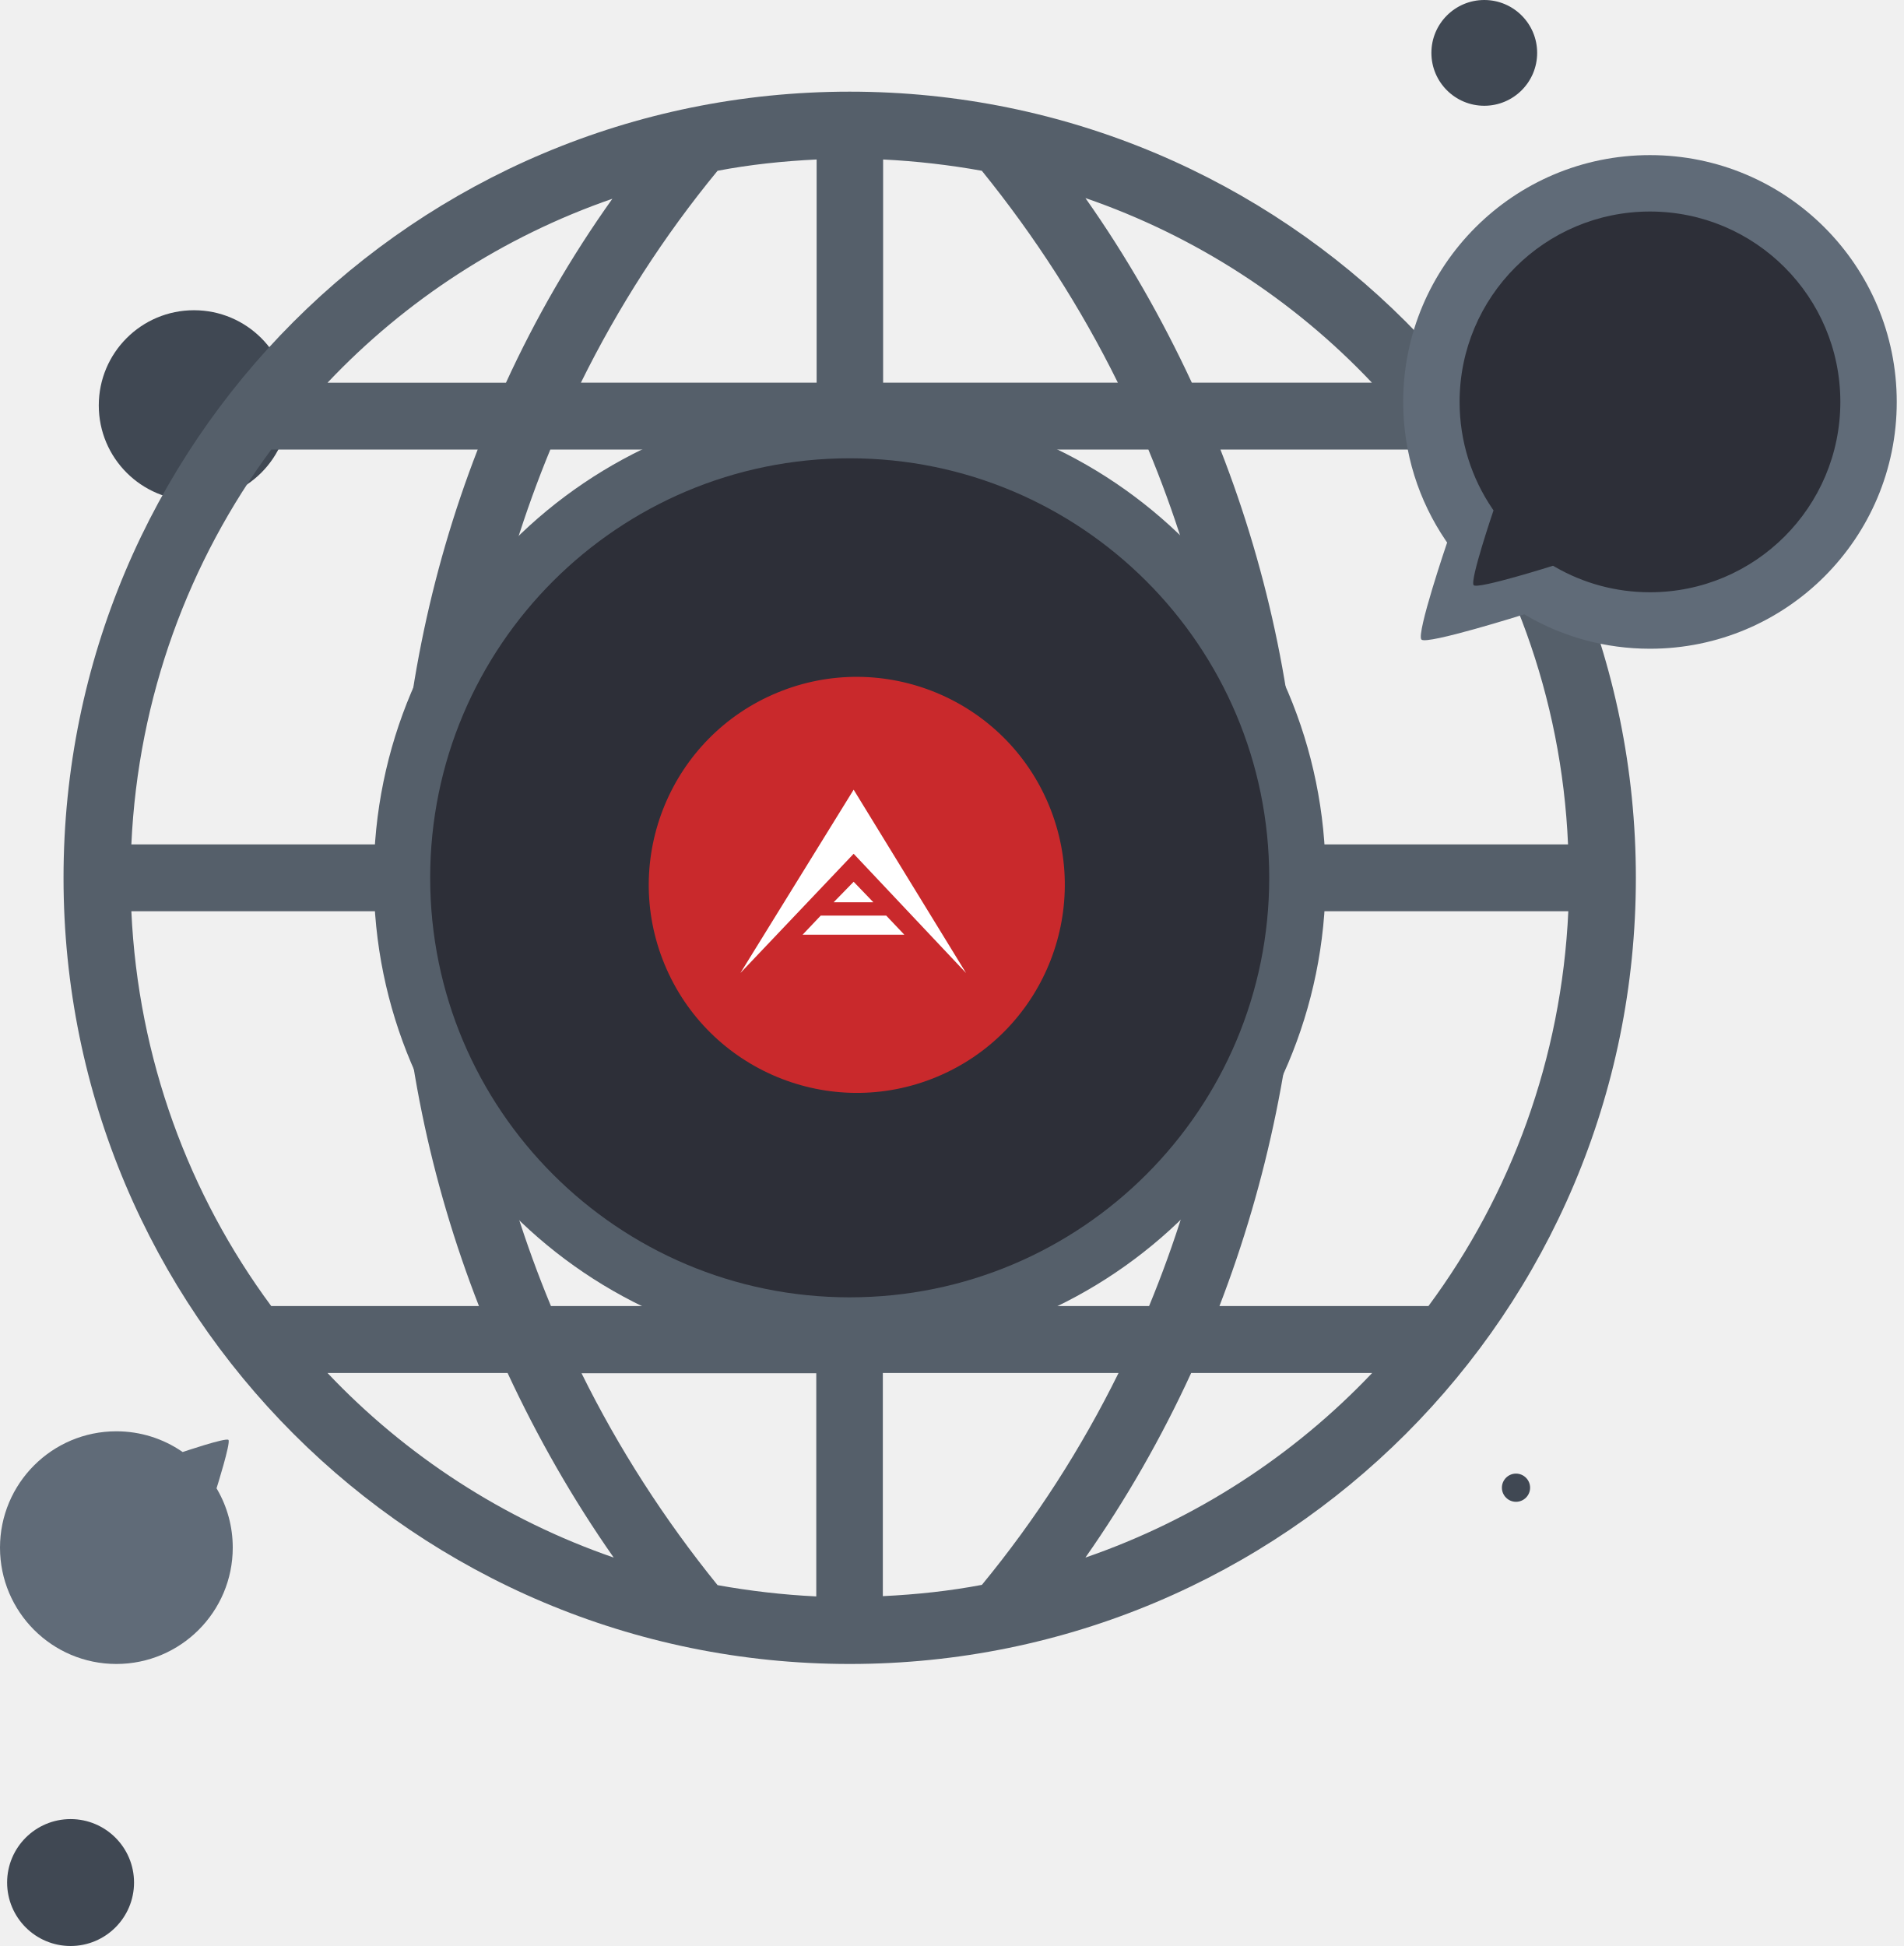
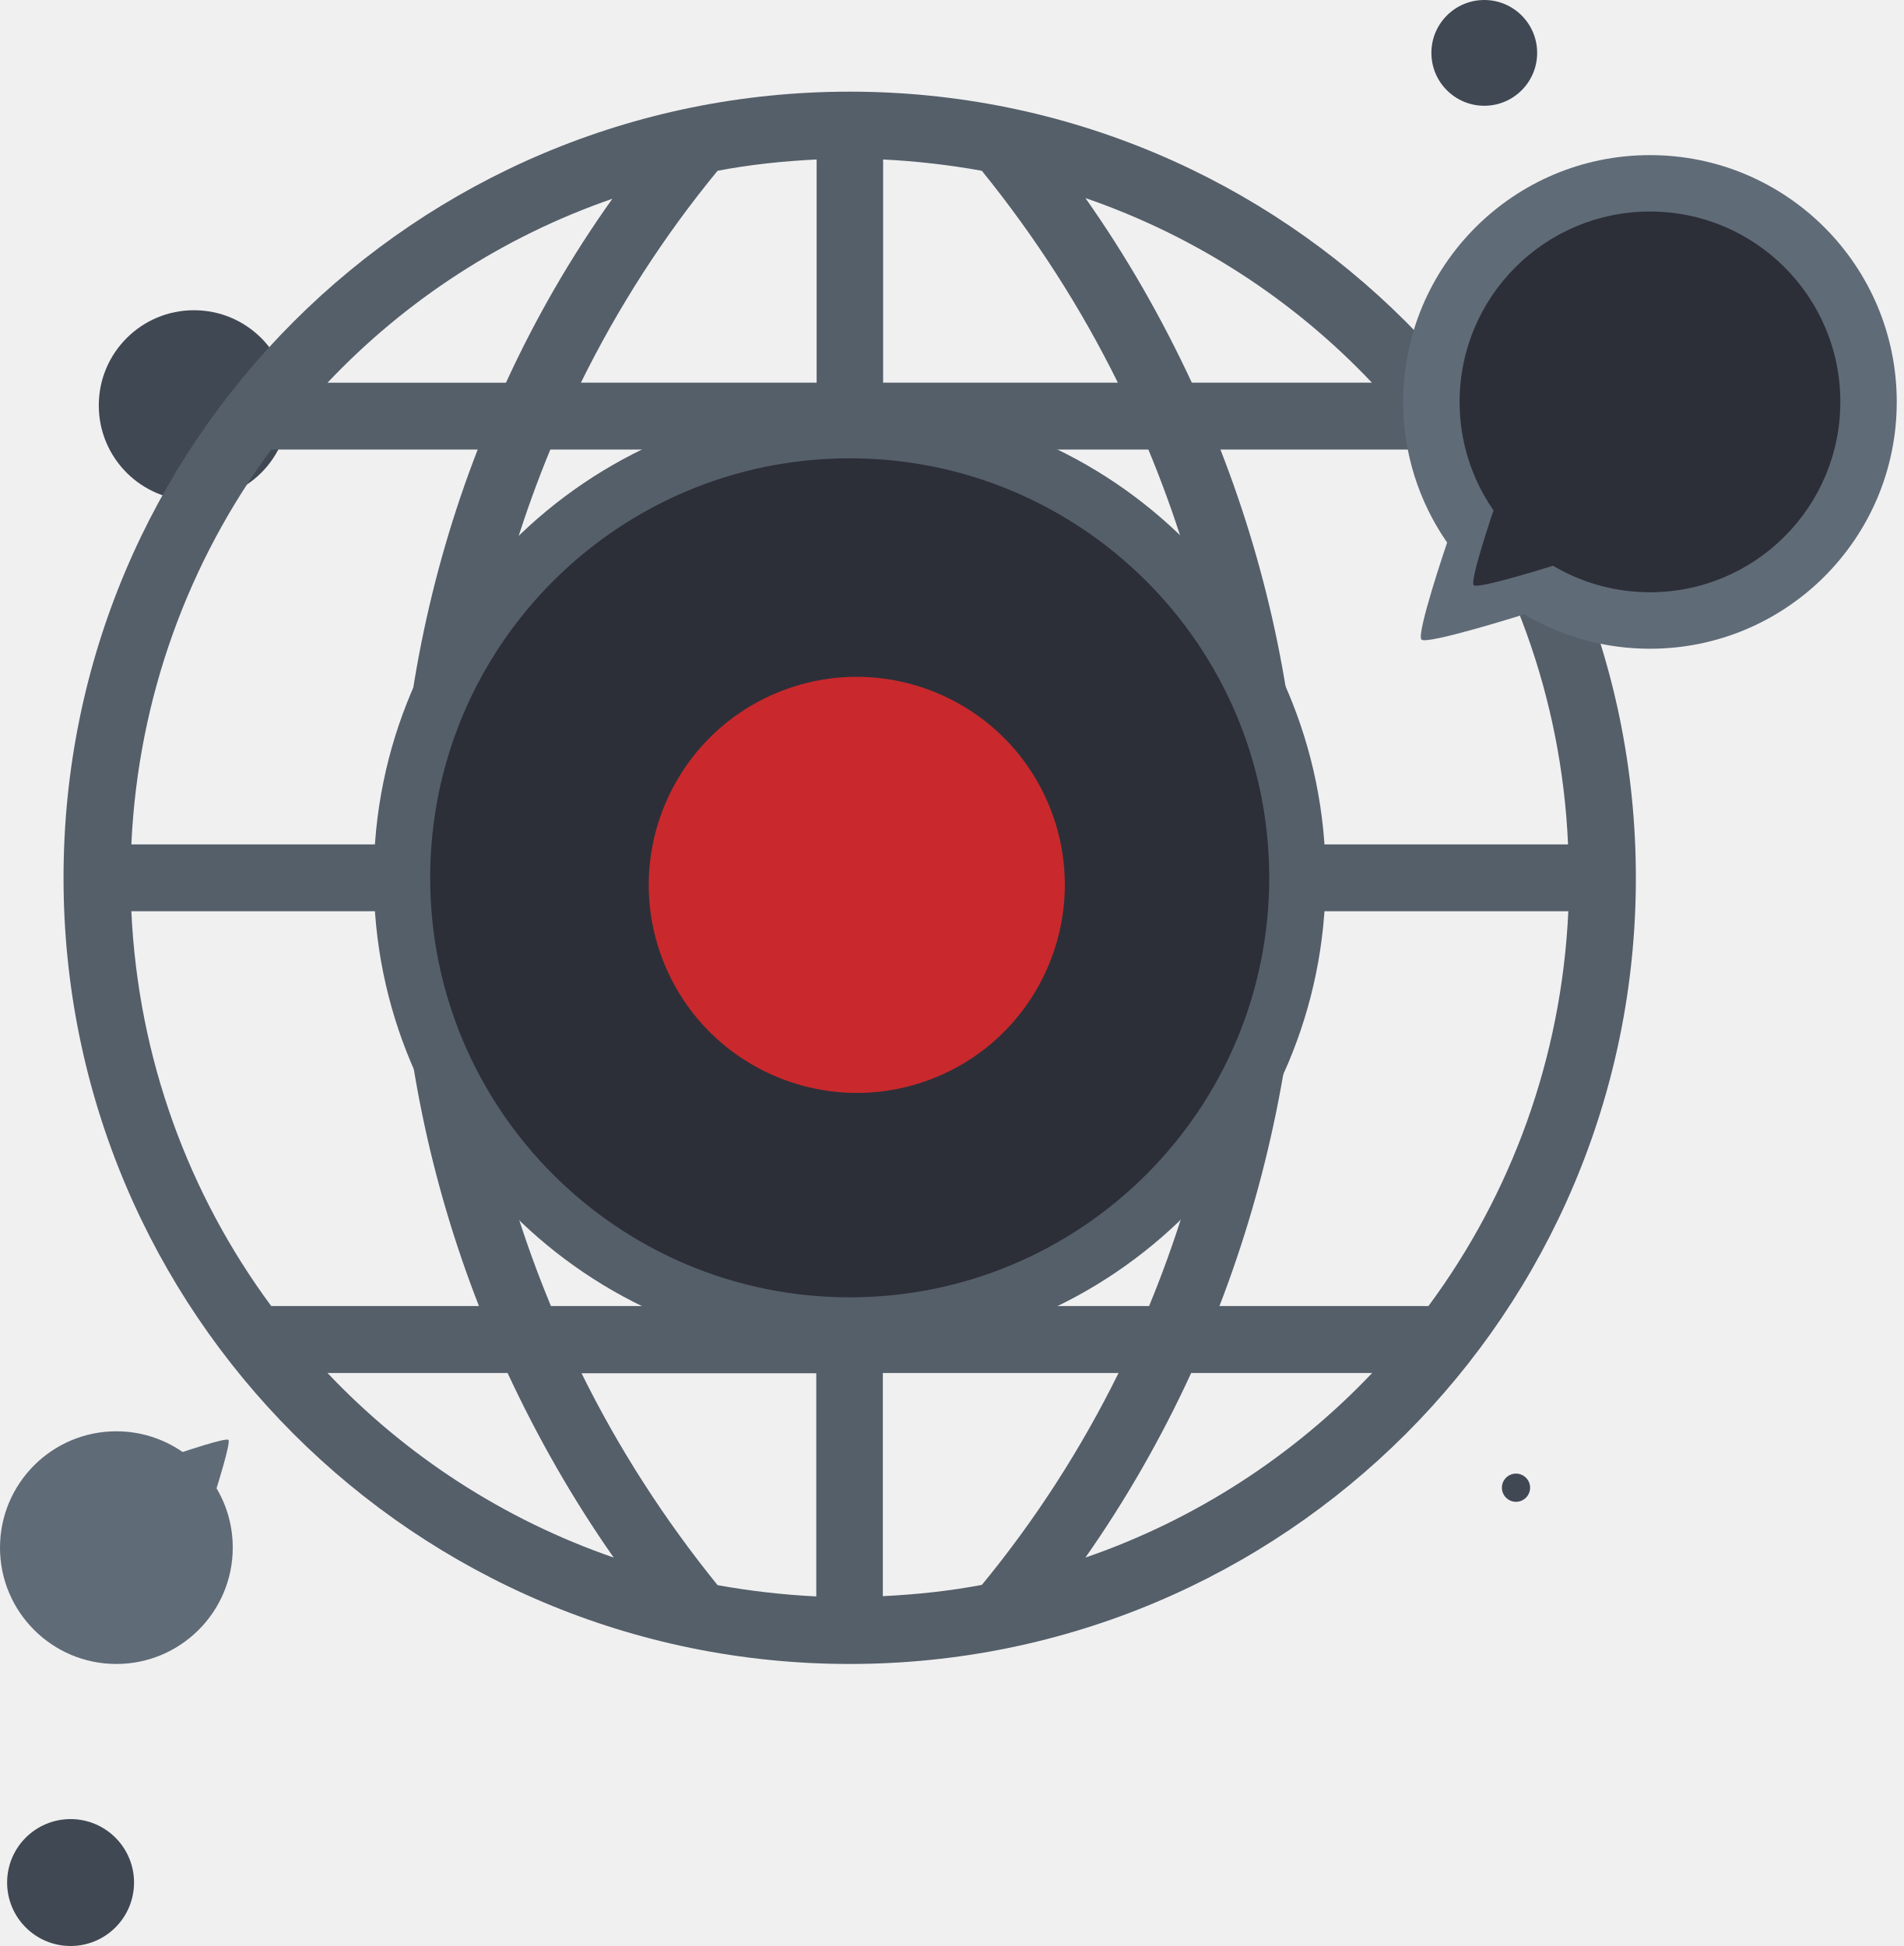
<svg xmlns="http://www.w3.org/2000/svg" width="100%" height="100%" viewBox="0 0 270 276" version="1.1" xml:space="preserve" style="fill-rule:evenodd;clip-rule:evenodd;stroke-linejoin:round;stroke-miterlimit:1.414;">
  <path id="Bubbles" d="M218.01,7.5c0,-4.14 -3.36,-7.5 -7.5,-7.5c-4.14,0 -7.5,3.36 -7.5,7.5c0,4.14 3.36,7.5 7.5,7.5c4.14,0 7.5,-3.36 7.5,-7.5Zm-190.5,36.5c-7.46,0 -13.5,6.04 -13.5,13.5c0,7.46 6.04,13.5 13.5,13.5c7.46,0 13.5,-6.04 13.5,-13.5c0,-7.46 -6.04,-13.5 -13.5,-13.5Zm-17.5,214c-4.97,0 -9,4.03 -9,9c0,4.97 4.03,9 9,9c4.97,0 9,-4.03 9,-9c0,-4.97 -4.03,-9 -9,-9Zm205,-49c-1.1,0 -2,0.9 -2,2c0,1.1 0.9,2 2,2c1.1,0 2,-0.9 2,-2c0,-1.1 -0.9,-2 -2,-2Z" style="fill:#404853;fill-rule:nonzero;" />
  <path id="Globe" d="M120.51,13c-61.66,0 -111.5,49.84 -111.5,111.5c0,61.66 49.84,111.5 111.5,111.5c61.66,0 111.5,-49.84 111.5,-111.5c0,-61.66 -49.84,-111.5 -111.5,-111.5Zm-33.66,15.19c-5.88,8.25 -10.9,16.96 -15.09,26.09l-25.31,0c11.04,-11.68 24.85,-20.71 40.4,-26.09Zm-48.38,35.57l29.28,0c-6.89,17.74 -10.67,36.67 -11.22,56l-37.9,0c0.96,-20.93 8.17,-40.22 19.84,-56Zm0,121.48c-11.67,-15.78 -18.88,-35.07 -19.84,-56l37.9,0c0.55,19.34 4.47,38.26 11.4,56l-29.46,0Zm7.98,9.49l25.54,0c4.24,9.12 9.26,17.92 15.05,26.18c-15.6,-5.39 -29.51,-14.46 -40.59,-26.18Zm69.32,31.69c-4.74,-0.23 -9.44,-0.78 -14,-1.6c-7.57,-9.35 -14.05,-19.43 -19.29,-30.05l33.29,0l0,31.65Zm0,-41.18l-37.63,0c-7.34,-17.69 -11.54,-36.62 -12.13,-56l49.75,0l0,56l0.01,0Zm0,-65.48l-49.76,0c0.59,-19.34 4.74,-38.31 12.04,-56l37.71,0l0,56l0.01,0Zm0.04,-65.49l-33.42,0c5.29,-10.72 11.77,-20.8 19.38,-30.05c4.56,-0.87 9.26,-1.37 14.05,-1.6l0,31.65l-0.01,0Zm86.74,9.49c11.67,15.78 18.93,35.02 19.84,56l-37.9,0c-0.55,-19.34 -4.47,-38.26 -11.4,-56l29.46,0Zm-7.98,-9.49l-25.54,0c-4.24,-9.12 -9.26,-17.92 -15.09,-26.18c15.64,5.39 29.55,14.46 40.63,26.18Zm-69.32,-31.65c4.74,0.23 9.44,0.78 14,1.6c7.57,9.35 14.05,19.43 19.29,30.05l-33.29,0l0,-31.65Zm0,41.14l37.62,0c7.34,17.65 11.54,36.62 12.13,56l-49.75,0l0,-56Zm0,65.48l49.76,0c-0.59,19.34 -4.74,38.31 -12.04,56l-37.71,0l0,-56l-0.01,0Zm-0.04,97.14l0,-31.65l33.43,0c-5.29,10.72 -11.77,20.8 -19.38,30.05c-4.57,0.87 -9.26,1.37 -14.05,1.6Zm28.73,-5.47c5.79,-8.25 10.81,-17.06 15,-26.18l25.67,0c-11.12,11.72 -25.03,20.79 -40.67,26.18Zm19.01,-35.67c6.84,-17.74 10.72,-36.67 11.49,-56l37.99,0c-0.96,20.93 -8.16,40.22 -19.84,56l-29.64,0Z" style="fill:#555f6a;fill-rule:nonzero;" />
  <circle id="Circle-double-shadow" cx="120.51" cy="124.5" r="67.5" style="fill:#555f6a;" />
  <circle id="Circle-shadow" cx="120.51" cy="124.5" r="59.5" style="fill:#2d2f38;" />
  <path id="Circle" d="M110.225,98.246c15.043,-6.231 32.314,0.922 38.545,15.965c6.231,15.042 -0.923,32.314 -15.965,38.545c-15.043,6.231 -32.314,-0.923 -38.545,-15.966c-6.231,-15.042 0.923,-32.314 15.965,-38.544Z" style="fill:#c9292c;" />
-   <path id="ARK" d="M137.01,138l-15.94,-26l-16.06,26l16.06,-16.91l15.94,16.91Zm-18.78,-10.03l5.64,0l-2.8,-2.91l-2.84,2.91Zm-1.83,1.89l-2.57,2.71l14.43,0l-2.57,-2.71l-9.29,0Z" style="fill:#fff;fill-rule:nonzero;" />
  <path id="Bubble-up-right-shadow" d="M234.01,22c-19.33,0 -35,15.67 -35,35c0,7.28 2.22,14.04 6.02,19.64c0.07,0.1 0.21,0.31 0.21,0.31c0,0 -4.42,12.99 -3.64,13.76c0.78,0.77 14.58,-3.58 14.58,-3.58c0,0 0.28,0.17 0.42,0.25c5.13,2.94 11.07,4.63 17.41,4.63c19.33,0 35,-15.67 35,-35c0,-19.34 -15.67,-35.01 -35,-35.01Z" style="fill:#606b78;fill-rule:nonzero;" />
  <path id="Bubble-up-right" d="M234.01,30c-14.91,0 -27,12.09 -27,27c0,5.61 1.71,10.83 4.65,15.15c0.05,0.08 0.16,0.24 0.16,0.24c0,0 -3.41,10.01 -2.81,10.61c0.6,0.6 11.25,-2.76 11.25,-2.76c0,0 0.22,0.13 0.33,0.19c3.95,2.27 8.53,3.57 13.42,3.57c14.91,0 27,-12.09 27,-27c0,-14.91 -12.09,-27 -27,-27Z" style="fill:#2d2f38;fill-rule:nonzero;" />
  <path id="Bubble-down-left" d="M30.83,211.29c-0.04,-0.07 -0.12,-0.2 -0.12,-0.2c0,0 2.05,-6.51 1.69,-6.87c-0.36,-0.36 -6.49,1.72 -6.49,1.72c0,0 -0.1,-0.07 -0.15,-0.1c-2.64,-1.79 -5.83,-2.84 -9.26,-2.84c-9.11,0 -16.5,7.39 -16.5,16.5c0,9.11 7.39,16.5 16.5,16.5c9.11,0 16.51,-7.39 16.51,-16.5c0,-2.99 -0.79,-5.79 -2.18,-8.21Z" style="fill:#606b78;fill-rule:nonzero;" />
</svg>
